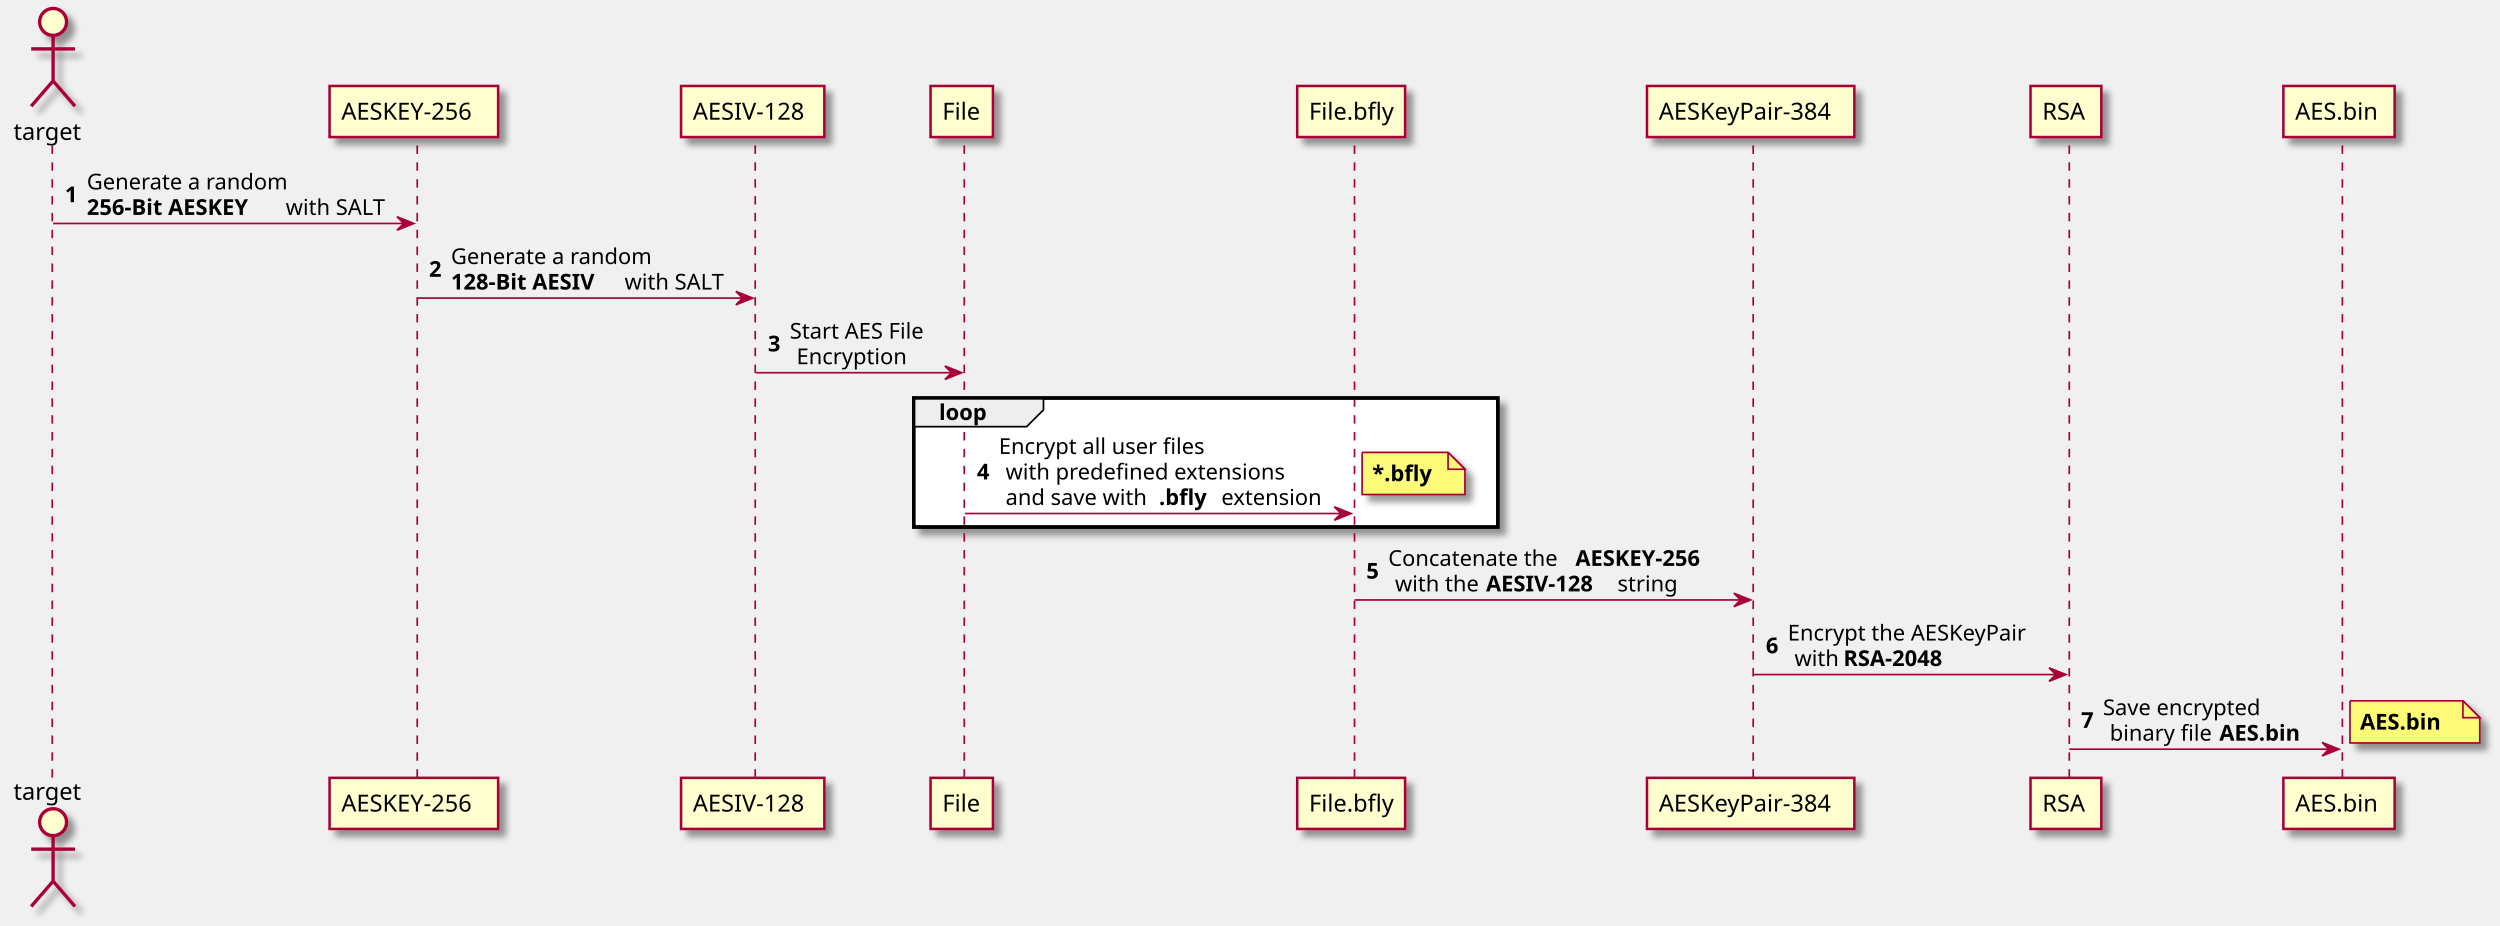
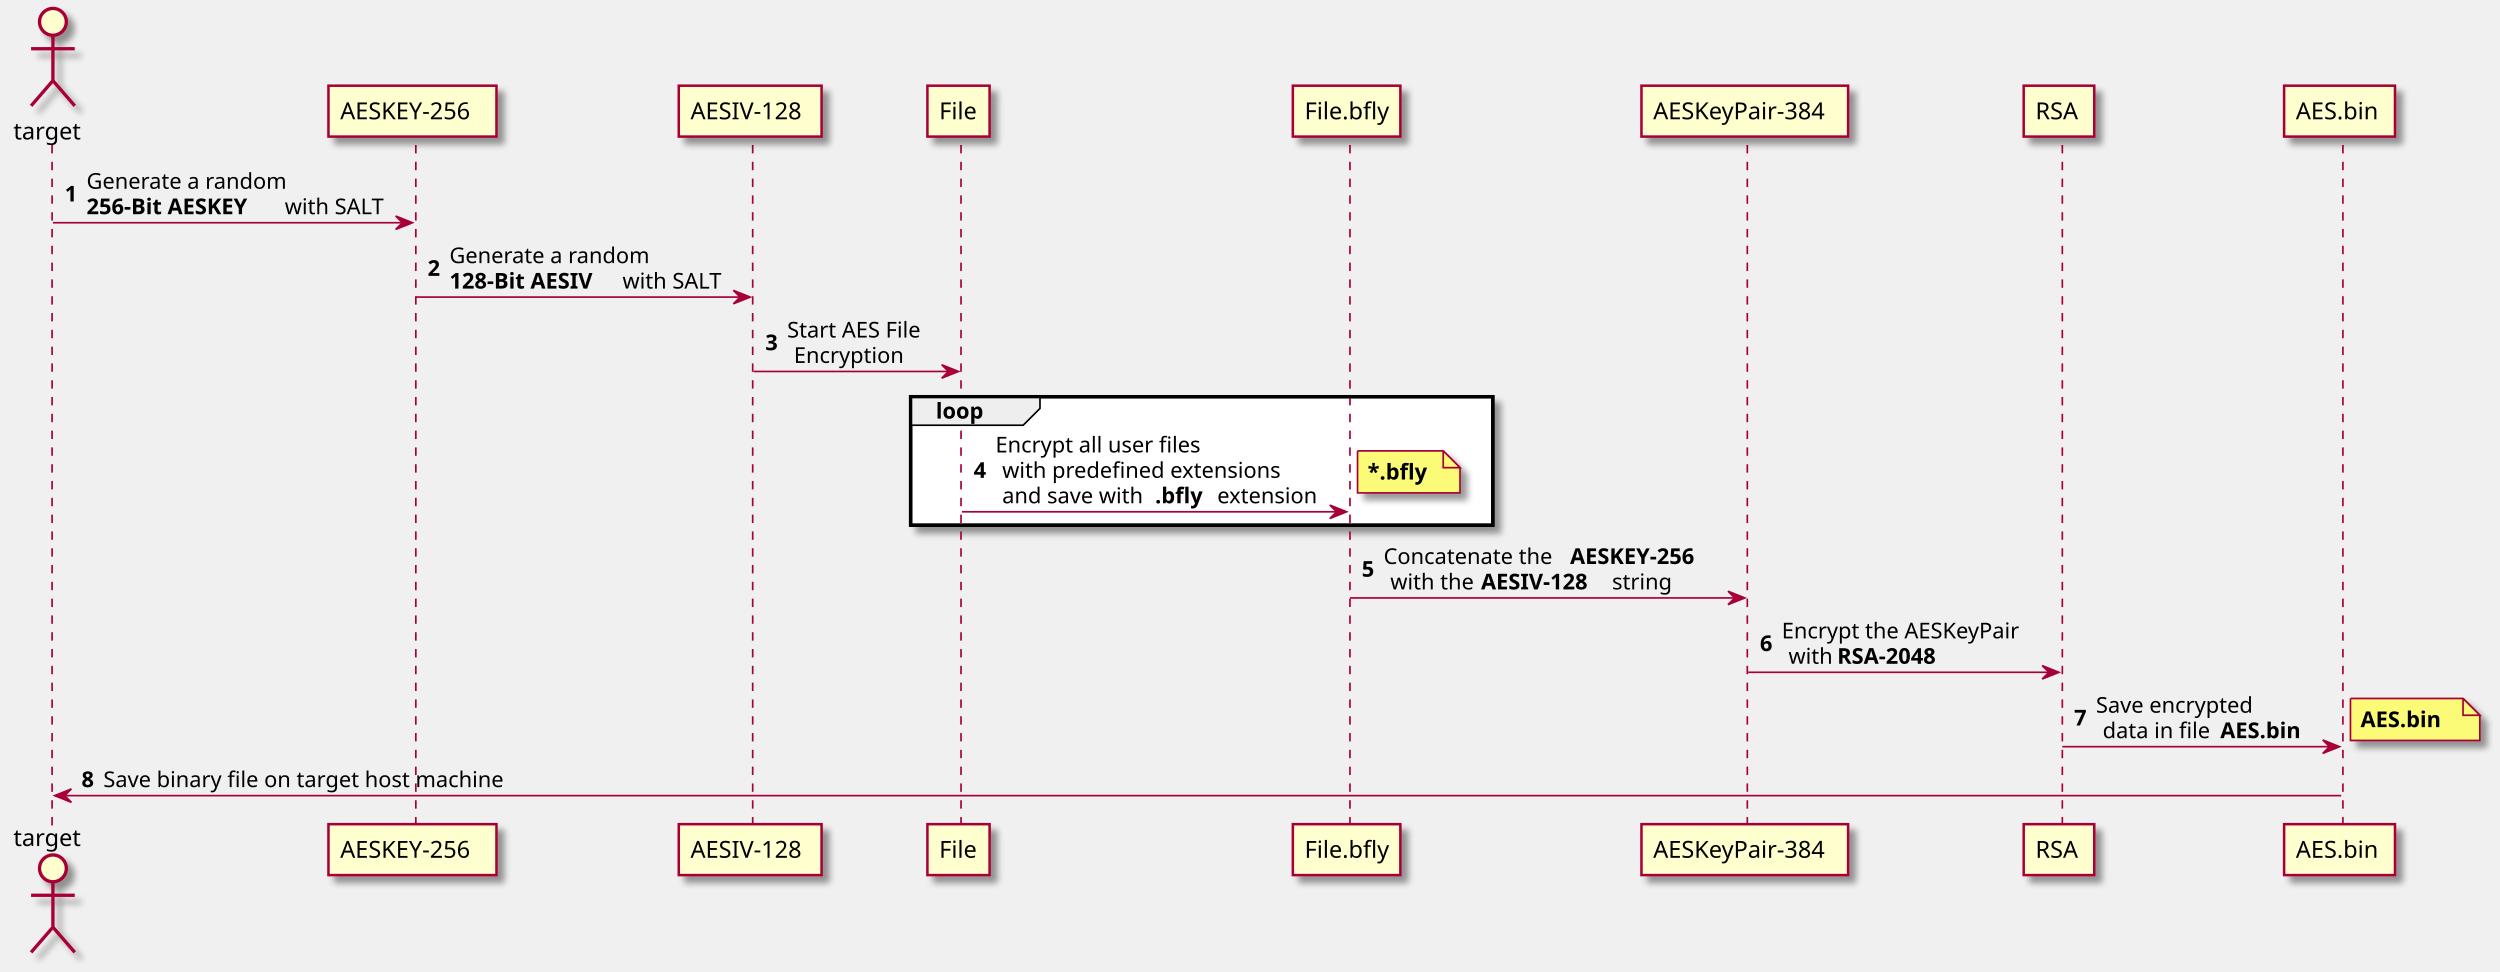
- <svg xmlns="http://www.w3.org/2000/svg" contentScriptType="application/ecmascript" contentStyleType="text/css" height="549px" preserveAspectRatio="none" style="width:1483px;height:549px;" version="1.1" viewBox="0 0 1483 549" width="1483px" zoomAndPan="magnify">
+ <svg xmlns="http://www.w3.org/2000/svg" contentScriptType="application/ecmascript" contentStyleType="text/css" height="578px" preserveAspectRatio="none" style="width:1488px;height:578px;" version="1.1" viewBox="0 0 1488 578" width="1488px" zoomAndPan="magnify">
  <defs>
-     <filter height="300%" id="f1dp9mcgrnr1ce" width="300%" x="-1" y="-1">
+     <filter height="300%" id="f1p78thux3dy0e" width="300%" x="-1" y="-1">
      <feGaussianBlur result="blurOut" stdDeviation="2.0" />
      <feColorMatrix in="blurOut" result="blurOut2" type="matrix" values="0 0 0 0 0 0 0 0 0 0 0 0 0 0 0 0 0 0 .4 0" />
      <feOffset dx="4.0" dy="4.0" in="blurOut2" result="blurOut3" />
      <feBlend in="SourceGraphic" in2="blurOut3" mode="normal" />
    </filter>
  </defs>
  <g>
-     <rect fill="#FFFFFF" filter="url(#f1dp9mcgrnr1ce)" height="76.531" style="stroke: #000000; stroke-width: 2.0;" width="346.5" x="542" y="236.094" />
-     <line style="stroke: #A80036; stroke-width: 1.0; stroke-dasharray: 5.0,5.0;" x1="31" x2="31" y1="86.297" y2="462.422" />
-     <line style="stroke: #A80036; stroke-width: 1.0; stroke-dasharray: 5.0,5.0;" x1="247.5" x2="247.5" y1="86.297" y2="462.422" />
-     <line style="stroke: #A80036; stroke-width: 1.0; stroke-dasharray: 5.0,5.0;" x1="448" x2="448" y1="86.297" y2="462.422" />
-     <line style="stroke: #A80036; stroke-width: 1.0; stroke-dasharray: 5.0,5.0;" x1="572" x2="572" y1="86.297" y2="462.422" />
-     <line style="stroke: #A80036; stroke-width: 1.0; stroke-dasharray: 5.0,5.0;" x1="803.5" x2="803.5" y1="86.297" y2="462.422" />
-     <line style="stroke: #A80036; stroke-width: 1.0; stroke-dasharray: 5.0,5.0;" x1="1040" x2="1040" y1="86.297" y2="462.422" />
-     <line style="stroke: #A80036; stroke-width: 1.0; stroke-dasharray: 5.0,5.0;" x1="1227.5" x2="1227.5" y1="86.297" y2="462.422" />
-     <line style="stroke: #A80036; stroke-width: 1.0; stroke-dasharray: 5.0,5.0;" x1="1389.5" x2="1389.5" y1="86.297" y2="462.422" />
+     <rect fill="#FFFFFF" filter="url(#f1p78thux3dy0e)" height="76.531" style="stroke: #000000; stroke-width: 2.0;" width="346.5" x="542" y="236.094" />
+     <line style="stroke: #A80036; stroke-width: 1.0; stroke-dasharray: 5.0,5.0;" x1="31" x2="31" y1="86.297" y2="491.555" />
+     <line style="stroke: #A80036; stroke-width: 1.0; stroke-dasharray: 5.0,5.0;" x1="247.5" x2="247.5" y1="86.297" y2="491.555" />
+     <line style="stroke: #A80036; stroke-width: 1.0; stroke-dasharray: 5.0,5.0;" x1="448" x2="448" y1="86.297" y2="491.555" />
+     <line style="stroke: #A80036; stroke-width: 1.0; stroke-dasharray: 5.0,5.0;" x1="572" x2="572" y1="86.297" y2="491.555" />
+     <line style="stroke: #A80036; stroke-width: 1.0; stroke-dasharray: 5.0,5.0;" x1="803.5" x2="803.5" y1="86.297" y2="491.555" />
+     <line style="stroke: #A80036; stroke-width: 1.0; stroke-dasharray: 5.0,5.0;" x1="1040" x2="1040" y1="86.297" y2="491.555" />
+     <line style="stroke: #A80036; stroke-width: 1.0; stroke-dasharray: 5.0,5.0;" x1="1227.5" x2="1227.5" y1="86.297" y2="491.555" />
+     <line style="stroke: #A80036; stroke-width: 1.0; stroke-dasharray: 5.0,5.0;" x1="1394.5" x2="1394.5" y1="86.297" y2="491.555" />
    <text fill="#000000" font-family="sans-serif" font-size="14" lengthAdjust="spacingAndGlyphs" textLength="41" x="8" y="82.995">target</text>
-     <ellipse cx="31.5" cy="13" fill="#FEFECE" filter="url(#f1dp9mcgrnr1ce)" rx="8" ry="8" style="stroke: #A80036; stroke-width: 2.0;" />
-     <path d="M31.5,21 L31.5,48 M18.5,29 L44.5,29 M31.5,48 L18.5,63 M31.5,48 L44.5,63 " fill="none" filter="url(#f1dp9mcgrnr1ce)" style="stroke: #A80036; stroke-width: 2.0;" />
-     <text fill="#000000" font-family="sans-serif" font-size="14" lengthAdjust="spacingAndGlyphs" textLength="41" x="8" y="474.417">target</text>
-     <ellipse cx="31.5" cy="487.719" fill="#FEFECE" filter="url(#f1dp9mcgrnr1ce)" rx="8" ry="8" style="stroke: #A80036; stroke-width: 2.0;" />
-     <path d="M31.5,495.719 L31.5,522.719 M18.5,503.719 L44.5,503.719 M31.5,522.719 L18.5,537.719 M31.5,522.719 L44.5,537.719 " fill="none" filter="url(#f1dp9mcgrnr1ce)" style="stroke: #A80036; stroke-width: 2.0;" />
-     <rect fill="#FEFECE" filter="url(#f1dp9mcgrnr1ce)" height="30.297" style="stroke: #A80036; stroke-width: 1.5;" width="100" x="195.5" y="51" />
+     <ellipse cx="31.5" cy="13" fill="#FEFECE" filter="url(#f1p78thux3dy0e)" rx="8" ry="8" style="stroke: #A80036; stroke-width: 2.0;" />
+     <path d="M31.5,21 L31.5,48 M18.5,29 L44.5,29 M31.5,48 L18.5,63 M31.5,48 L44.5,63 " fill="none" filter="url(#f1p78thux3dy0e)" style="stroke: #A80036; stroke-width: 2.0;" />
+     <text fill="#000000" font-family="sans-serif" font-size="14" lengthAdjust="spacingAndGlyphs" textLength="41" x="8" y="503.55">target</text>
+     <ellipse cx="31.5" cy="516.852" fill="#FEFECE" filter="url(#f1p78thux3dy0e)" rx="8" ry="8" style="stroke: #A80036; stroke-width: 2.0;" />
+     <path d="M31.5,524.852 L31.5,551.852 M18.5,532.852 L44.5,532.852 M31.5,551.852 L18.5,566.852 M31.5,551.852 L44.5,566.852 " fill="none" filter="url(#f1p78thux3dy0e)" style="stroke: #A80036; stroke-width: 2.0;" />
+     <rect fill="#FEFECE" filter="url(#f1p78thux3dy0e)" height="30.297" style="stroke: #A80036; stroke-width: 1.5;" width="100" x="195.5" y="51" />
    <text fill="#000000" font-family="sans-serif" font-size="14" lengthAdjust="spacingAndGlyphs" textLength="86" x="202.5" y="70.995">AESKEY-256</text>
-     <rect fill="#FEFECE" filter="url(#f1dp9mcgrnr1ce)" height="30.297" style="stroke: #A80036; stroke-width: 1.5;" width="100" x="195.5" y="461.422" />
-     <text fill="#000000" font-family="sans-serif" font-size="14" lengthAdjust="spacingAndGlyphs" textLength="86" x="202.5" y="481.417">AESKEY-256</text>
-     <rect fill="#FEFECE" filter="url(#f1dp9mcgrnr1ce)" height="30.297" style="stroke: #A80036; stroke-width: 1.5;" width="85" x="404" y="51" />
+     <rect fill="#FEFECE" filter="url(#f1p78thux3dy0e)" height="30.297" style="stroke: #A80036; stroke-width: 1.5;" width="100" x="195.5" y="490.555" />
+     <text fill="#000000" font-family="sans-serif" font-size="14" lengthAdjust="spacingAndGlyphs" textLength="86" x="202.5" y="510.55">AESKEY-256</text>
+     <rect fill="#FEFECE" filter="url(#f1p78thux3dy0e)" height="30.297" style="stroke: #A80036; stroke-width: 1.5;" width="85" x="404" y="51" />
    <text fill="#000000" font-family="sans-serif" font-size="14" lengthAdjust="spacingAndGlyphs" textLength="71" x="411" y="70.995">AESIV-128</text>
-     <rect fill="#FEFECE" filter="url(#f1dp9mcgrnr1ce)" height="30.297" style="stroke: #A80036; stroke-width: 1.5;" width="85" x="404" y="461.422" />
-     <text fill="#000000" font-family="sans-serif" font-size="14" lengthAdjust="spacingAndGlyphs" textLength="71" x="411" y="481.417">AESIV-128</text>
-     <rect fill="#FEFECE" filter="url(#f1dp9mcgrnr1ce)" height="30.297" style="stroke: #A80036; stroke-width: 1.5;" width="37" x="552" y="51" />
+     <rect fill="#FEFECE" filter="url(#f1p78thux3dy0e)" height="30.297" style="stroke: #A80036; stroke-width: 1.5;" width="85" x="404" y="490.555" />
+     <text fill="#000000" font-family="sans-serif" font-size="14" lengthAdjust="spacingAndGlyphs" textLength="71" x="411" y="510.55">AESIV-128</text>
+     <rect fill="#FEFECE" filter="url(#f1p78thux3dy0e)" height="30.297" style="stroke: #A80036; stroke-width: 1.5;" width="37" x="552" y="51" />
    <text fill="#000000" font-family="sans-serif" font-size="14" lengthAdjust="spacingAndGlyphs" textLength="23" x="559" y="70.995">File</text>
-     <rect fill="#FEFECE" filter="url(#f1dp9mcgrnr1ce)" height="30.297" style="stroke: #A80036; stroke-width: 1.5;" width="37" x="552" y="461.422" />
-     <text fill="#000000" font-family="sans-serif" font-size="14" lengthAdjust="spacingAndGlyphs" textLength="23" x="559" y="481.417">File</text>
-     <rect fill="#FEFECE" filter="url(#f1dp9mcgrnr1ce)" height="30.297" style="stroke: #A80036; stroke-width: 1.5;" width="64" x="769.5" y="51" />
+     <rect fill="#FEFECE" filter="url(#f1p78thux3dy0e)" height="30.297" style="stroke: #A80036; stroke-width: 1.5;" width="37" x="552" y="490.555" />
+     <text fill="#000000" font-family="sans-serif" font-size="14" lengthAdjust="spacingAndGlyphs" textLength="23" x="559" y="510.55">File</text>
+     <rect fill="#FEFECE" filter="url(#f1p78thux3dy0e)" height="30.297" style="stroke: #A80036; stroke-width: 1.5;" width="64" x="769.5" y="51" />
    <text fill="#000000" font-family="sans-serif" font-size="14" lengthAdjust="spacingAndGlyphs" textLength="50" x="776.5" y="70.995">File.bfly</text>
-     <rect fill="#FEFECE" filter="url(#f1dp9mcgrnr1ce)" height="30.297" style="stroke: #A80036; stroke-width: 1.5;" width="64" x="769.5" y="461.422" />
-     <text fill="#000000" font-family="sans-serif" font-size="14" lengthAdjust="spacingAndGlyphs" textLength="50" x="776.5" y="481.417">File.bfly</text>
-     <rect fill="#FEFECE" filter="url(#f1dp9mcgrnr1ce)" height="30.297" style="stroke: #A80036; stroke-width: 1.5;" width="123" x="977" y="51" />
+     <rect fill="#FEFECE" filter="url(#f1p78thux3dy0e)" height="30.297" style="stroke: #A80036; stroke-width: 1.5;" width="64" x="769.5" y="490.555" />
+     <text fill="#000000" font-family="sans-serif" font-size="14" lengthAdjust="spacingAndGlyphs" textLength="50" x="776.5" y="510.55">File.bfly</text>
+     <rect fill="#FEFECE" filter="url(#f1p78thux3dy0e)" height="30.297" style="stroke: #A80036; stroke-width: 1.5;" width="123" x="977" y="51" />
    <text fill="#000000" font-family="sans-serif" font-size="14" lengthAdjust="spacingAndGlyphs" textLength="109" x="984" y="70.995">AESKeyPair-384</text>
-     <rect fill="#FEFECE" filter="url(#f1dp9mcgrnr1ce)" height="30.297" style="stroke: #A80036; stroke-width: 1.5;" width="123" x="977" y="461.422" />
-     <text fill="#000000" font-family="sans-serif" font-size="14" lengthAdjust="spacingAndGlyphs" textLength="109" x="984" y="481.417">AESKeyPair-384</text>
-     <rect fill="#FEFECE" filter="url(#f1dp9mcgrnr1ce)" height="30.297" style="stroke: #A80036; stroke-width: 1.5;" width="42" x="1204.5" y="51" />
+     <rect fill="#FEFECE" filter="url(#f1p78thux3dy0e)" height="30.297" style="stroke: #A80036; stroke-width: 1.5;" width="123" x="977" y="490.555" />
+     <text fill="#000000" font-family="sans-serif" font-size="14" lengthAdjust="spacingAndGlyphs" textLength="109" x="984" y="510.55">AESKeyPair-384</text>
+     <rect fill="#FEFECE" filter="url(#f1p78thux3dy0e)" height="30.297" style="stroke: #A80036; stroke-width: 1.5;" width="42" x="1204.5" y="51" />
    <text fill="#000000" font-family="sans-serif" font-size="14" lengthAdjust="spacingAndGlyphs" textLength="28" x="1211.5" y="70.995">RSA</text>
-     <rect fill="#FEFECE" filter="url(#f1dp9mcgrnr1ce)" height="30.297" style="stroke: #A80036; stroke-width: 1.5;" width="42" x="1204.5" y="461.422" />
-     <text fill="#000000" font-family="sans-serif" font-size="14" lengthAdjust="spacingAndGlyphs" textLength="28" x="1211.5" y="481.417">RSA</text>
-     <rect fill="#FEFECE" filter="url(#f1dp9mcgrnr1ce)" height="30.297" style="stroke: #A80036; stroke-width: 1.5;" width="66" x="1354.5" y="51" />
-     <text fill="#000000" font-family="sans-serif" font-size="14" lengthAdjust="spacingAndGlyphs" textLength="52" x="1361.5" y="70.995">AES.bin</text>
-     <rect fill="#FEFECE" filter="url(#f1dp9mcgrnr1ce)" height="30.297" style="stroke: #A80036; stroke-width: 1.5;" width="66" x="1354.5" y="461.422" />
-     <text fill="#000000" font-family="sans-serif" font-size="14" lengthAdjust="spacingAndGlyphs" textLength="52" x="1361.5" y="481.417">AES.bin</text>
+     <rect fill="#FEFECE" filter="url(#f1p78thux3dy0e)" height="30.297" style="stroke: #A80036; stroke-width: 1.5;" width="42" x="1204.5" y="490.555" />
+     <text fill="#000000" font-family="sans-serif" font-size="14" lengthAdjust="spacingAndGlyphs" textLength="28" x="1211.5" y="510.55">RSA</text>
+     <rect fill="#FEFECE" filter="url(#f1p78thux3dy0e)" height="30.297" style="stroke: #A80036; stroke-width: 1.5;" width="66" x="1359.5" y="51" />
+     <text fill="#000000" font-family="sans-serif" font-size="14" lengthAdjust="spacingAndGlyphs" textLength="52" x="1366.5" y="70.995">AES.bin</text>
+     <rect fill="#FEFECE" filter="url(#f1p78thux3dy0e)" height="30.297" style="stroke: #A80036; stroke-width: 1.5;" width="66" x="1359.5" y="490.555" />
+     <text fill="#000000" font-family="sans-serif" font-size="14" lengthAdjust="spacingAndGlyphs" textLength="52" x="1366.5" y="510.55">AES.bin</text>
    <polygon fill="#A80036" points="235.5,128.562,245.5,132.562,235.5,136.562,239.5,132.562" style="stroke: #A80036; stroke-width: 1.0;" />
    <line style="stroke: #A80036; stroke-width: 1.0;" x1="31.5" x2="241.5" y1="132.562" y2="132.562" />
    <text fill="#000000" font-family="sans-serif" font-size="13" font-weight="bold" lengthAdjust="spacingAndGlyphs" textLength="9" x="38.5" y="119.93">1</text>
    <text fill="#000000" font-family="sans-serif" font-size="13" lengthAdjust="spacingAndGlyphs" textLength="126" x="51.5" y="112.364">Generate a random</text>
    <text fill="#000000" font-family="sans-serif" font-size="13" font-weight="bold" lengthAdjust="spacingAndGlyphs" textLength="114" x="51.5" y="127.497">256-Bit AESKEY</text>
    <text fill="#000000" font-family="sans-serif" font-size="13" lengthAdjust="spacingAndGlyphs" textLength="61" x="169.5" y="127.497">with SALT</text>
    <polygon fill="#A80036" points="436.5,172.828,446.5,176.828,436.5,180.828,440.5,176.828" style="stroke: #A80036; stroke-width: 1.0;" />
    <line style="stroke: #A80036; stroke-width: 1.0;" x1="247.5" x2="442.5" y1="176.828" y2="176.828" />
    <text fill="#000000" font-family="sans-serif" font-size="13" font-weight="bold" lengthAdjust="spacingAndGlyphs" textLength="9" x="254.5" y="164.196">2</text>
    <text fill="#000000" font-family="sans-serif" font-size="13" lengthAdjust="spacingAndGlyphs" textLength="126" x="267.5" y="156.629">Generate a random</text>
    <text fill="#000000" font-family="sans-serif" font-size="13" font-weight="bold" lengthAdjust="spacingAndGlyphs" textLength="99" x="267.5" y="171.762">128-Bit AESIV</text>
    <text fill="#000000" font-family="sans-serif" font-size="13" lengthAdjust="spacingAndGlyphs" textLength="61" x="370.5" y="171.762">with SALT</text>
    <polygon fill="#A80036" points="560.5,217.094,570.5,221.094,560.5,225.094,564.5,221.094" style="stroke: #A80036; stroke-width: 1.0;" />
    <line style="stroke: #A80036; stroke-width: 1.0;" x1="448.5" x2="566.5" y1="221.094" y2="221.094" />
    <text fill="#000000" font-family="sans-serif" font-size="13" font-weight="bold" lengthAdjust="spacingAndGlyphs" textLength="9" x="455.5" y="208.461">3</text>
    <text fill="#000000" font-family="sans-serif" font-size="13" lengthAdjust="spacingAndGlyphs" textLength="87" x="468.5" y="200.895">Start AES File</text>
    <text fill="#000000" font-family="sans-serif" font-size="13" lengthAdjust="spacingAndGlyphs" textLength="67" x="472.5" y="216.028">Encryption</text>
    <path d="M542,236.094 L619,236.094 L619,243.094 L609,253.094 L542,253.094 L542,236.094 " fill="#EEEEEE" style="stroke: #000000; stroke-width: 1.0;" />
    <rect fill="none" height="76.531" style="stroke: #000000; stroke-width: 2.0;" width="346.5" x="542" y="236.094" />
    <text fill="#000000" font-family="sans-serif" font-size="13" font-weight="bold" lengthAdjust="spacingAndGlyphs" textLength="32" x="557" y="249.161">loop</text>
    <polygon fill="#A80036" points="791.5,300.625,801.5,304.625,791.5,308.625,795.5,304.625" style="stroke: #A80036; stroke-width: 1.0;" />
    <line style="stroke: #A80036; stroke-width: 1.0;" x1="572.5" x2="797.5" y1="304.625" y2="304.625" />
    <text fill="#000000" font-family="sans-serif" font-size="13" font-weight="bold" lengthAdjust="spacingAndGlyphs" textLength="9" x="579.5" y="284.426">4</text>
    <text fill="#000000" font-family="sans-serif" font-size="13" lengthAdjust="spacingAndGlyphs" textLength="127" x="592.5" y="269.293">Encrypt all user files</text>
    <text fill="#000000" font-family="sans-serif" font-size="13" lengthAdjust="spacingAndGlyphs" textLength="170" x="596.5" y="284.426">with predefined extensions</text>
    <text fill="#000000" font-family="sans-serif" font-size="13" lengthAdjust="spacingAndGlyphs" textLength="87" x="596.5" y="299.559">and save with</text>
    <text fill="#000000" font-family="sans-serif" font-size="13" font-weight="bold" lengthAdjust="spacingAndGlyphs" textLength="33" x="687.5" y="299.559">.bfly</text>
    <text fill="#000000" font-family="sans-serif" font-size="13" lengthAdjust="spacingAndGlyphs" textLength="62" x="724.5" y="299.559">extension</text>
-     <path d="M808,268.359 L808,293.359 L869,293.359 L869,278.359 L859,268.359 L808,268.359 " fill="#FBFB77" filter="url(#f1dp9mcgrnr1ce)" style="stroke: #A80036; stroke-width: 1.0;" />
+     <path d="M808,268.359 L808,293.359 L869,293.359 L869,278.359 L859,268.359 L808,268.359 " fill="#FBFB77" filter="url(#f1p78thux3dy0e)" style="stroke: #A80036; stroke-width: 1.0;" />
    <path d="M859,268.359 L859,278.359 L869,278.359 L859,268.359 " fill="#FBFB77" style="stroke: #A80036; stroke-width: 1.0;" />
    <text fill="#000000" font-family="sans-serif" font-size="13" font-weight="bold" lengthAdjust="spacingAndGlyphs" textLength="40" x="814" y="285.426">*.bfly</text>
    <polygon fill="#A80036" points="1028.5,351.891,1038.5,355.891,1028.5,359.891,1032.5,355.891" style="stroke: #A80036; stroke-width: 1.0;" />
    <line style="stroke: #A80036; stroke-width: 1.0;" x1="803.5" x2="1034.5" y1="355.891" y2="355.891" />
    <text fill="#000000" font-family="sans-serif" font-size="13" font-weight="bold" lengthAdjust="spacingAndGlyphs" textLength="9" x="810.5" y="343.258">5</text>
    <text fill="#000000" font-family="sans-serif" font-size="13" lengthAdjust="spacingAndGlyphs" textLength="107" x="823.5" y="335.692">Concatenate the</text>
    <text fill="#000000" font-family="sans-serif" font-size="13" font-weight="bold" lengthAdjust="spacingAndGlyphs" textLength="89" x="934.5" y="335.692">AESKEY-256</text>
    <text fill="#000000" font-family="sans-serif" font-size="13" lengthAdjust="spacingAndGlyphs" textLength="50" x="827.5" y="350.825">with the</text>
    <text fill="#000000" font-family="sans-serif" font-size="13" font-weight="bold" lengthAdjust="spacingAndGlyphs" textLength="74" x="881.5" y="350.825">AESIV-128</text>
    <text fill="#000000" font-family="sans-serif" font-size="13" lengthAdjust="spacingAndGlyphs" textLength="36" x="959.5" y="350.825">string</text>
    <polygon fill="#A80036" points="1215.5,396.156,1225.5,400.156,1215.5,404.156,1219.5,400.156" style="stroke: #A80036; stroke-width: 1.0;" />
    <line style="stroke: #A80036; stroke-width: 1.0;" x1="1040.5" x2="1221.5" y1="400.156" y2="400.156" />
    <text fill="#000000" font-family="sans-serif" font-size="13" font-weight="bold" lengthAdjust="spacingAndGlyphs" textLength="9" x="1047.5" y="387.524">6</text>
    <text fill="#000000" font-family="sans-serif" font-size="13" lengthAdjust="spacingAndGlyphs" textLength="150" x="1060.5" y="379.957">Encrypt the AESKeyPair</text>
    <text fill="#000000" font-family="sans-serif" font-size="13" lengthAdjust="spacingAndGlyphs" textLength="25" x="1064.5" y="395.09">with</text>
    <text fill="#000000" font-family="sans-serif" font-size="13" font-weight="bold" lengthAdjust="spacingAndGlyphs" textLength="70" x="1093.5" y="395.09">RSA-2048</text>
-     <polygon fill="#A80036" points="1377.5,440.422,1387.5,444.422,1377.5,448.422,1381.5,444.422" style="stroke: #A80036; stroke-width: 1.0;" />
-     <line style="stroke: #A80036; stroke-width: 1.0;" x1="1227.5" x2="1383.5" y1="444.422" y2="444.422" />
+     <polygon fill="#A80036" points="1382.5,440.422,1392.5,444.422,1382.5,448.422,1386.5,444.422" style="stroke: #A80036; stroke-width: 1.0;" />
+     <line style="stroke: #A80036; stroke-width: 1.0;" x1="1227.5" x2="1388.5" y1="444.422" y2="444.422" />
    <text fill="#000000" font-family="sans-serif" font-size="13" font-weight="bold" lengthAdjust="spacingAndGlyphs" textLength="9" x="1234.5" y="431.79">7</text>
    <text fill="#000000" font-family="sans-serif" font-size="13" lengthAdjust="spacingAndGlyphs" textLength="100" x="1247.5" y="424.223">Save encrypted</text>
-     <text fill="#000000" font-family="sans-serif" font-size="13" lengthAdjust="spacingAndGlyphs" textLength="61" x="1251.5" y="439.356">binary file</text>
-     <text fill="#000000" font-family="sans-serif" font-size="13" font-weight="bold" lengthAdjust="spacingAndGlyphs" textLength="56" x="1316.5" y="439.356">AES.bin</text>
-     <path d="M1394,415.723 L1394,440.723 L1471,440.723 L1471,425.723 L1461,415.723 L1394,415.723 " fill="#FBFB77" filter="url(#f1dp9mcgrnr1ce)" style="stroke: #A80036; stroke-width: 1.0;" />
-     <path d="M1461,415.723 L1461,425.723 L1471,425.723 L1461,415.723 " fill="#FBFB77" style="stroke: #A80036; stroke-width: 1.0;" />
-     <text fill="#000000" font-family="sans-serif" font-size="13" font-weight="bold" lengthAdjust="spacingAndGlyphs" textLength="56" x="1400" y="432.79">AES.bin</text>
+     <text fill="#000000" font-family="sans-serif" font-size="13" lengthAdjust="spacingAndGlyphs" textLength="66" x="1251.5" y="439.356">data in file</text>
+     <text fill="#000000" font-family="sans-serif" font-size="13" font-weight="bold" lengthAdjust="spacingAndGlyphs" textLength="56" x="1321.5" y="439.356">AES.bin</text>
+     <path d="M1399,415.723 L1399,440.723 L1476,440.723 L1476,425.723 L1466,415.723 L1399,415.723 " fill="#FBFB77" filter="url(#f1p78thux3dy0e)" style="stroke: #A80036; stroke-width: 1.0;" />
+     <path d="M1466,415.723 L1466,425.723 L1476,425.723 L1466,415.723 " fill="#FBFB77" style="stroke: #A80036; stroke-width: 1.0;" />
+     <text fill="#000000" font-family="sans-serif" font-size="13" font-weight="bold" lengthAdjust="spacingAndGlyphs" textLength="56" x="1405" y="432.79">AES.bin</text>
+     <polygon fill="#A80036" points="42.5,469.555,32.5,473.555,42.5,477.555,38.5,473.555" style="stroke: #A80036; stroke-width: 1.0;" />
+     <line style="stroke: #A80036; stroke-width: 1.0;" x1="36.5" x2="1393.5" y1="473.555" y2="473.555" />
+     <text fill="#000000" font-family="sans-serif" font-size="13" font-weight="bold" lengthAdjust="spacingAndGlyphs" textLength="9" x="48.5" y="468.489">8</text>
+     <text fill="#000000" font-family="sans-serif" font-size="13" lengthAdjust="spacingAndGlyphs" textLength="251" x="61.5" y="468.489">Save binary file on target host machine</text>
  </g>
</svg>
